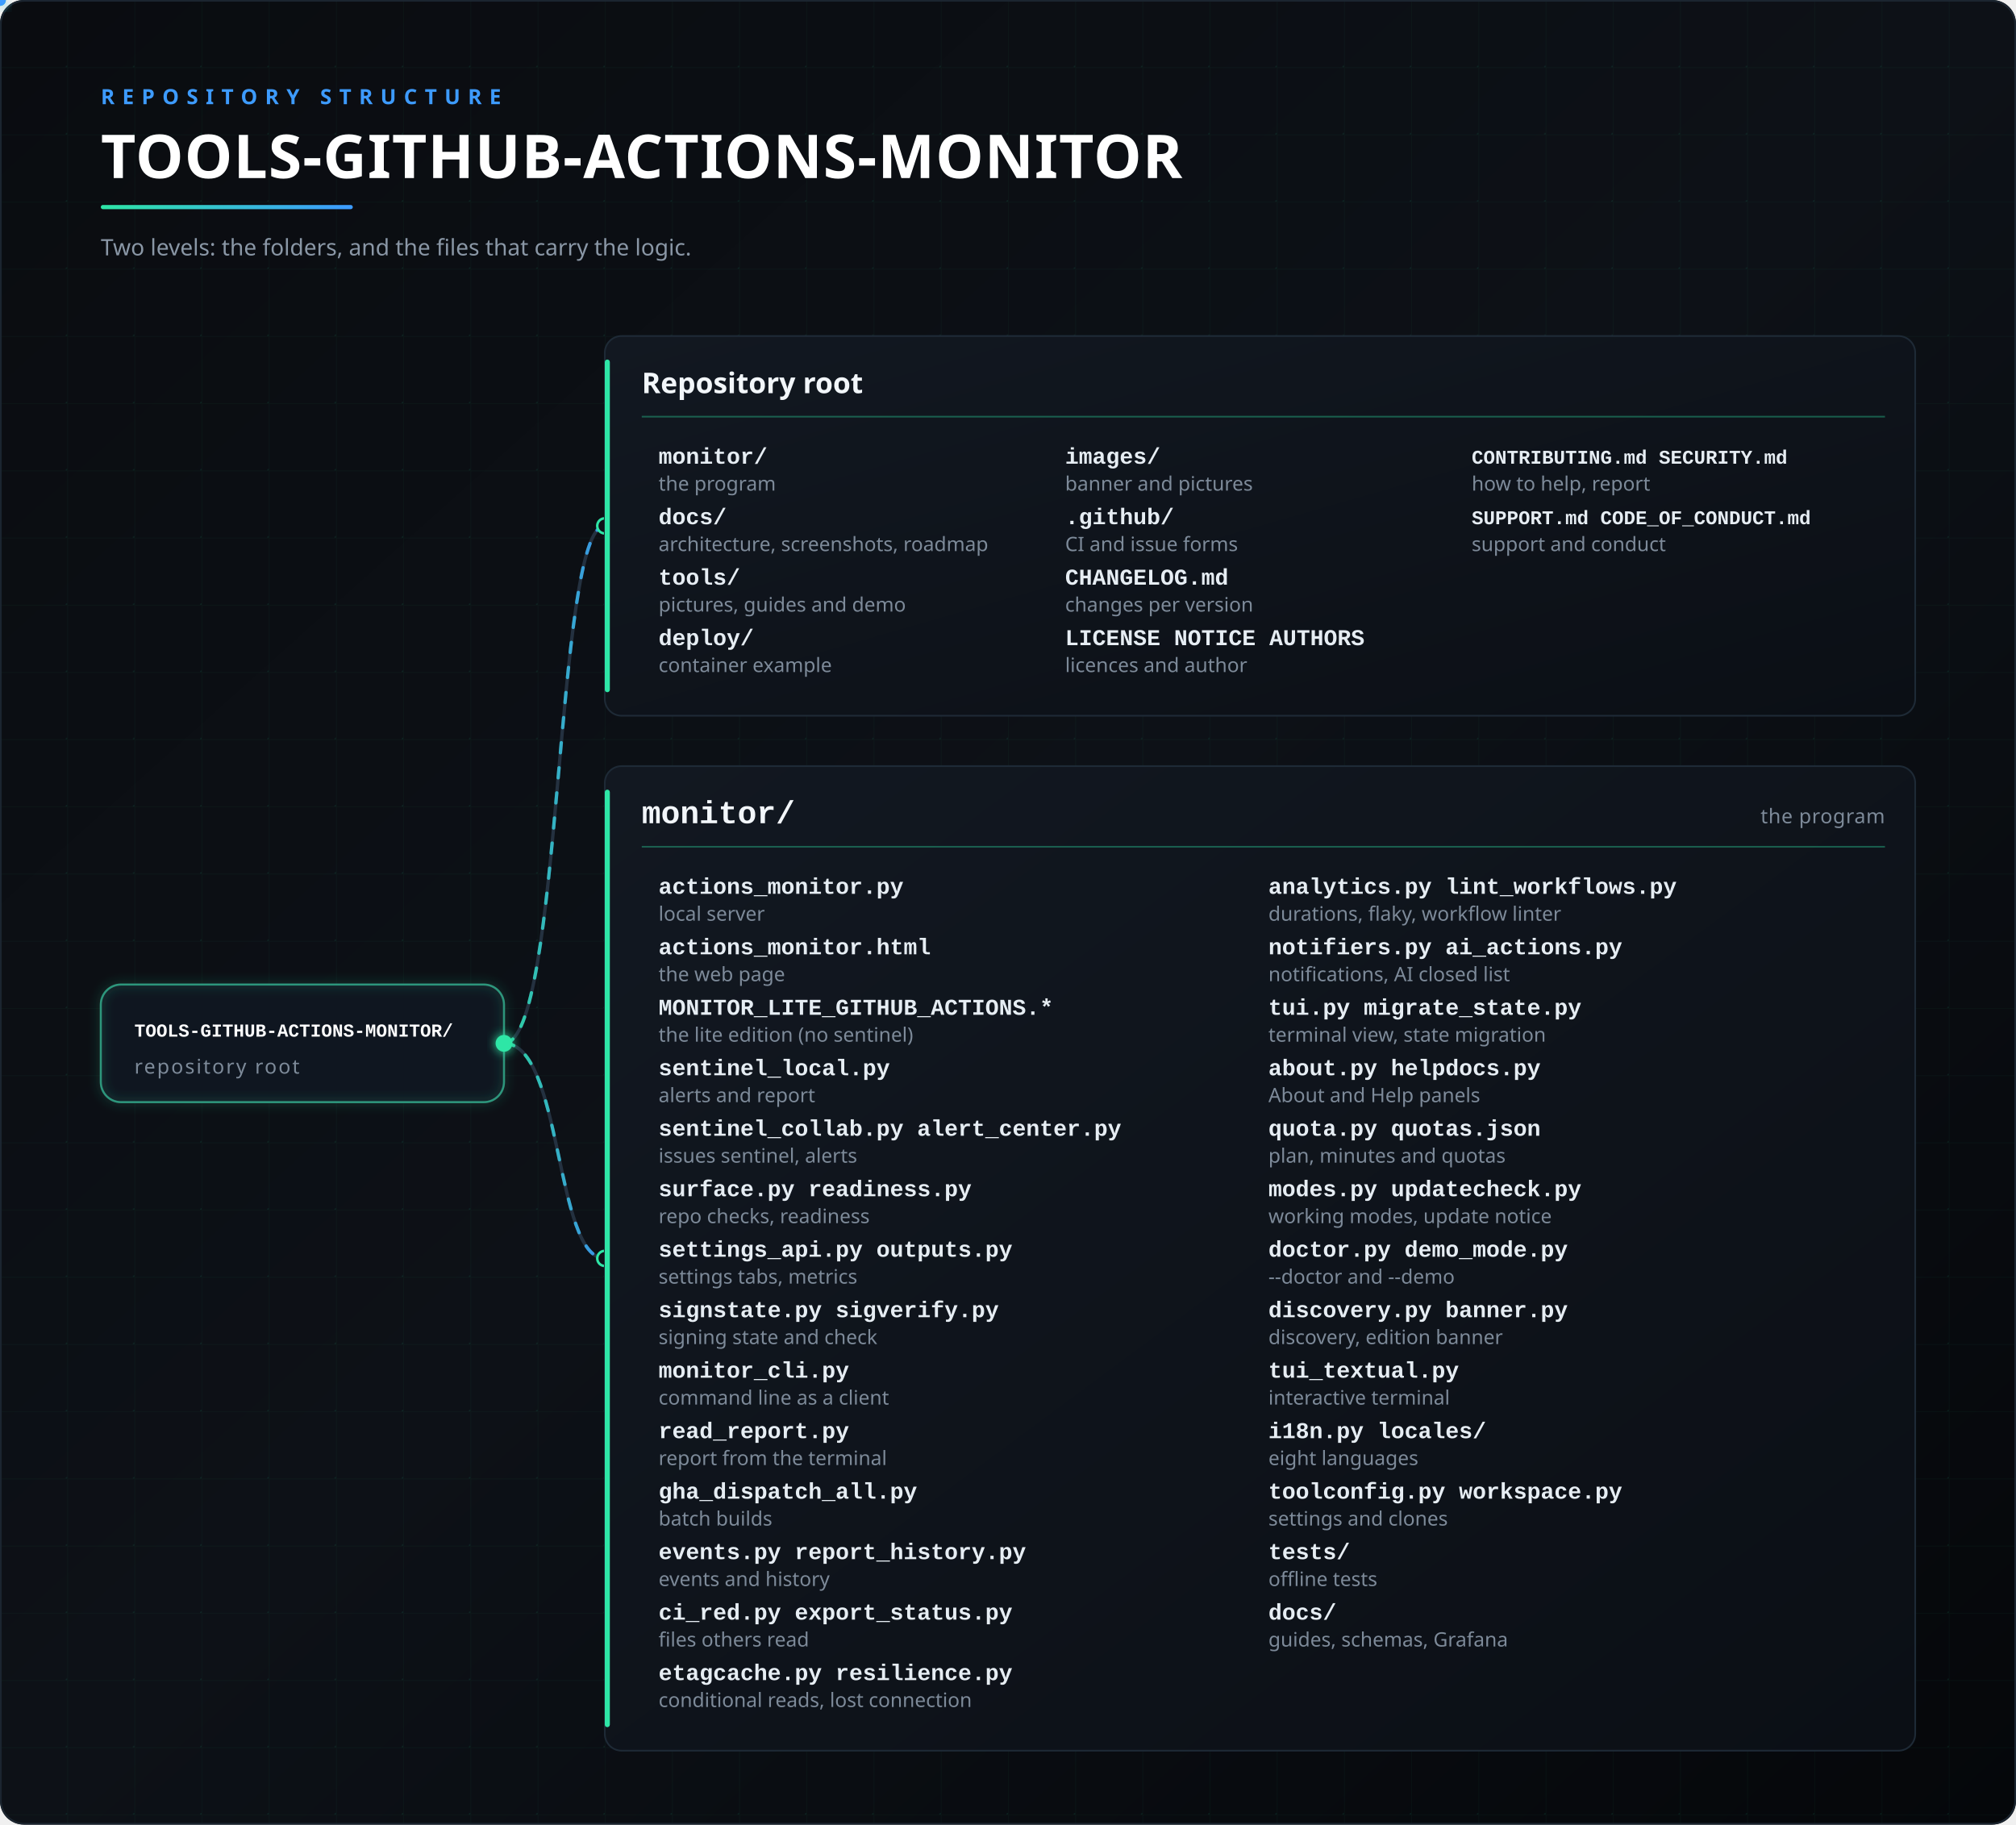
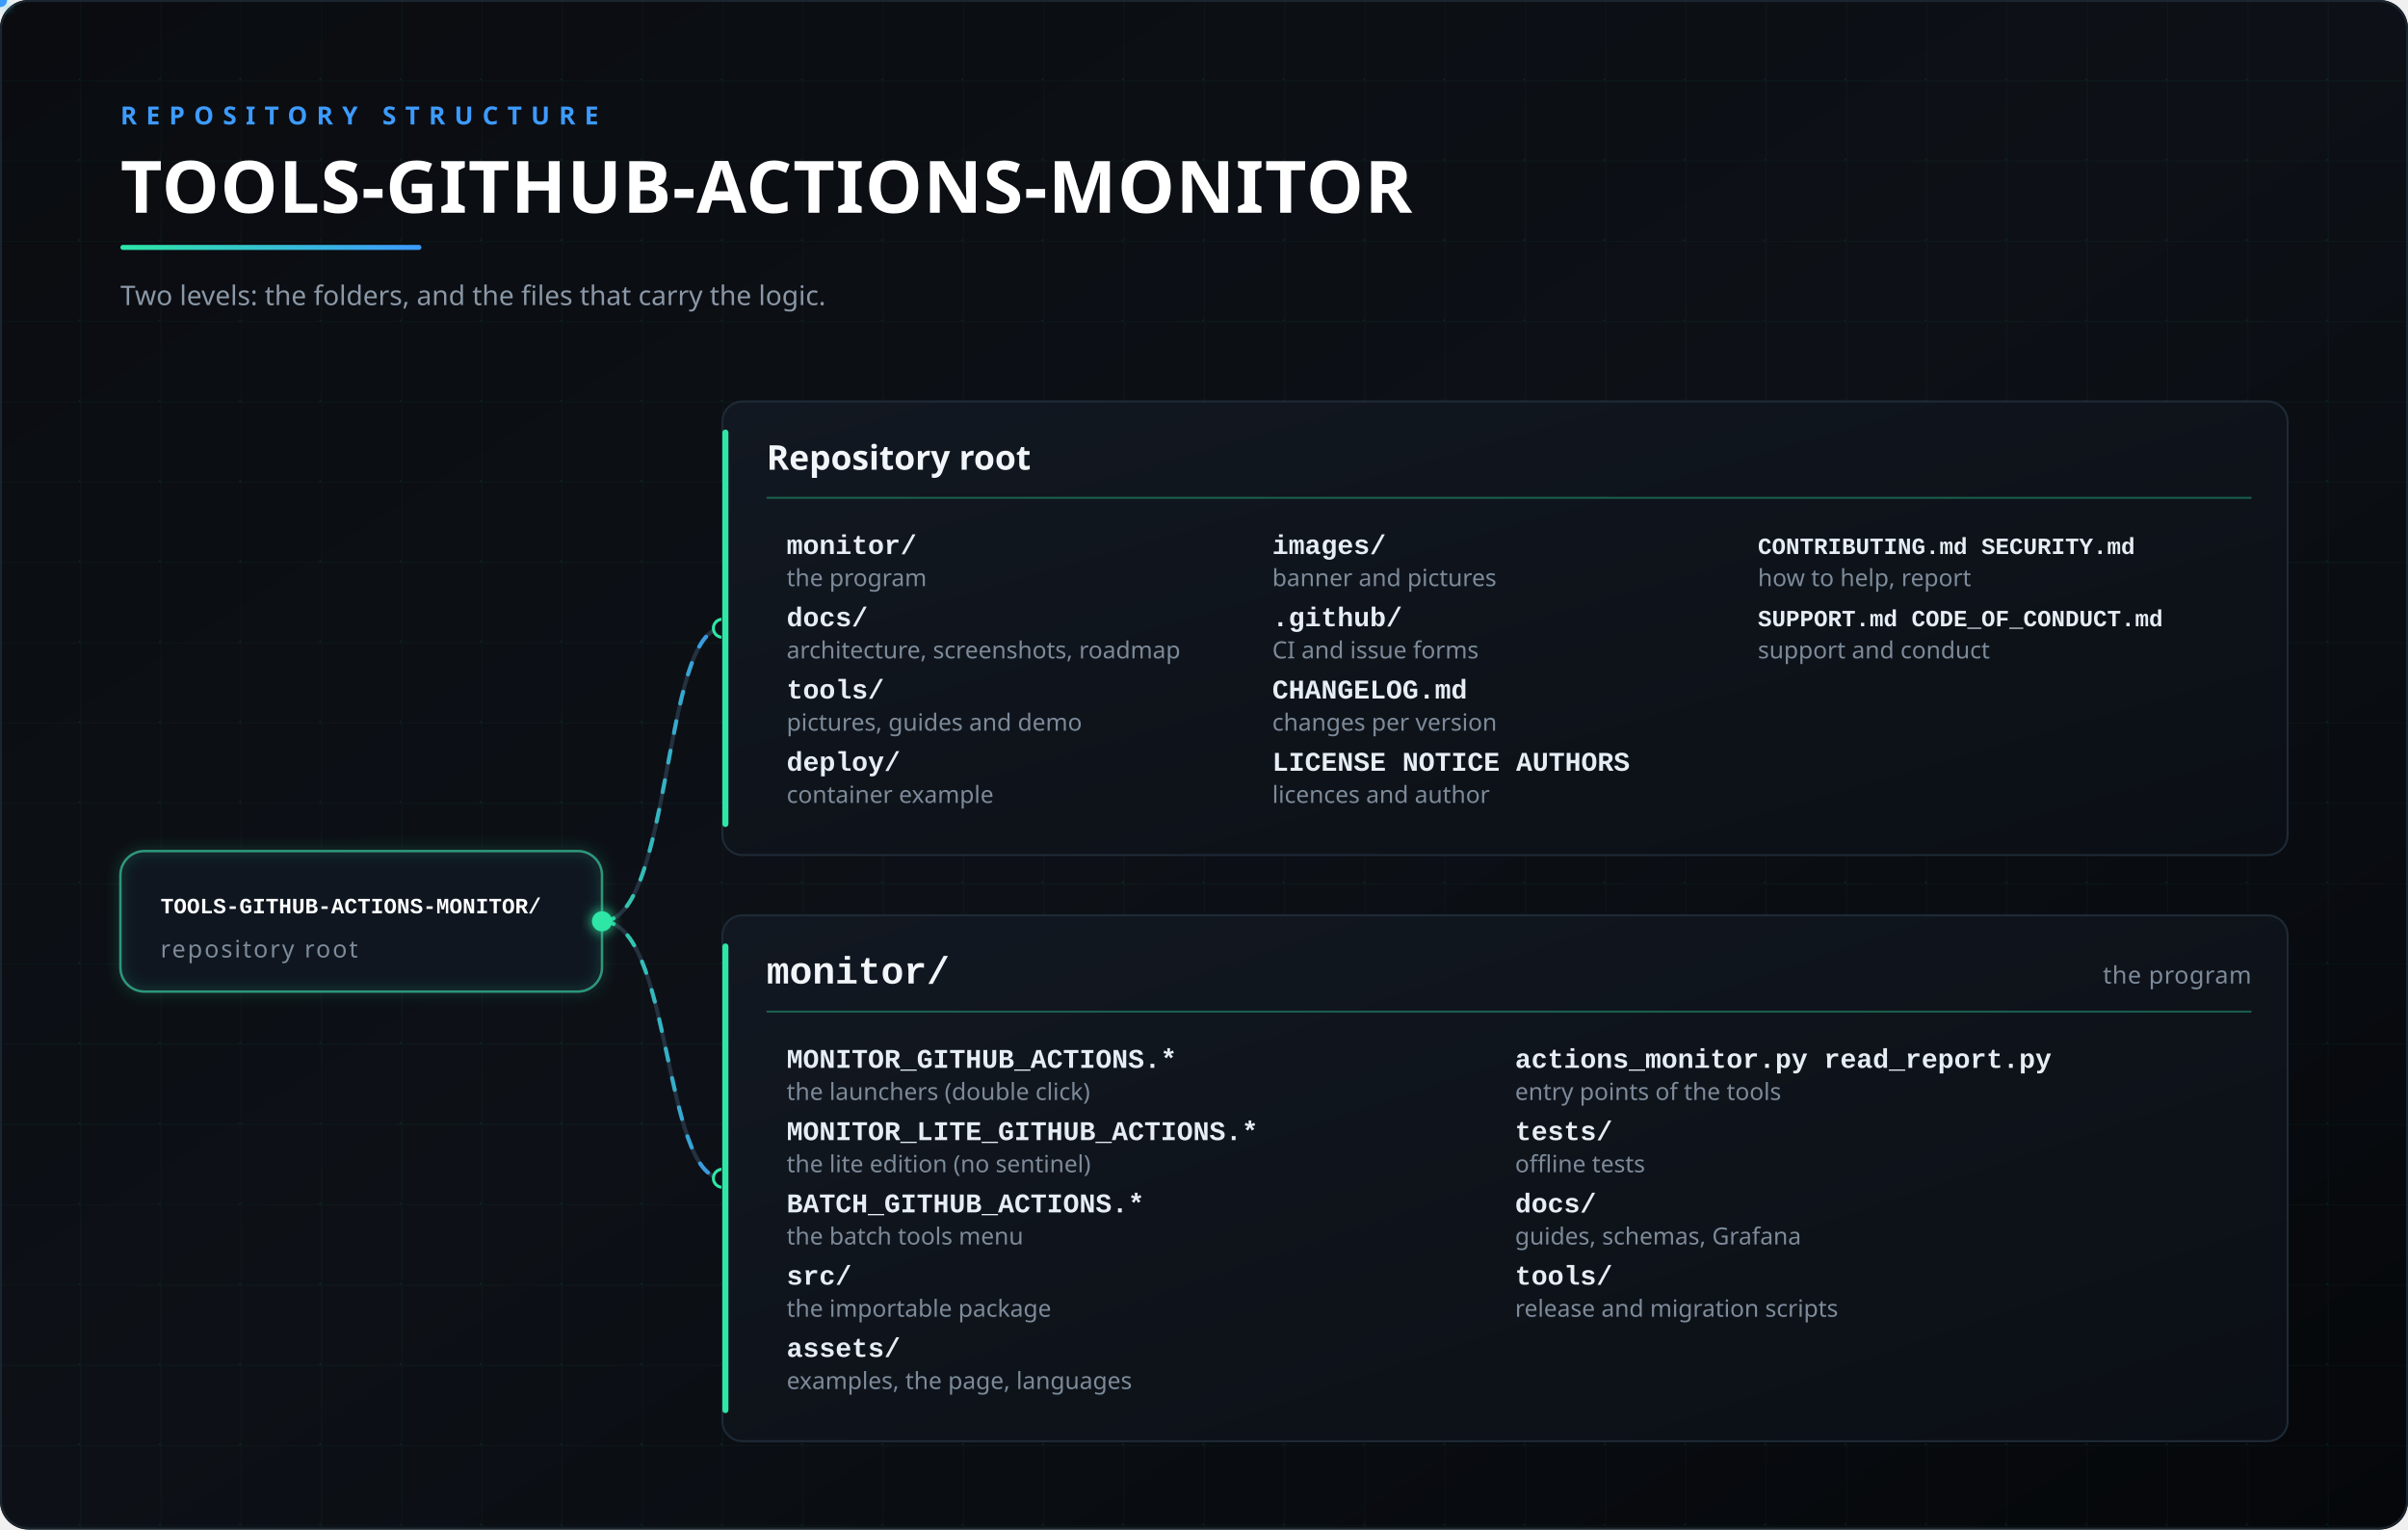
- <svg xmlns="http://www.w3.org/2000/svg" viewBox="0 0 1200 1086" width="100%" role="img" aria-labelledby="t d">
+ <svg xmlns="http://www.w3.org/2000/svg" viewBox="0 0 1200 762" width="100%" role="img" aria-labelledby="t d">
  <defs>
    <linearGradient id="bg" x1="0" y1="0" x2="1" y2="1">
      <stop offset="0" stop-color="#0A0C10" />
      <stop offset="0.5" stop-color="#0D1117" />
      <stop offset="1" stop-color="#05070A" />
    </linearGradient>
    <linearGradient id="card" x1="0" y1="0" x2="1" y2="1">
      <stop offset="0" stop-color="#121821" />
      <stop offset="1" stop-color="#0B0F15" />
    </linearGradient>
    <linearGradient id="line" x1="0" y1="0" x2="1" y2="0">
      <stop offset="0" stop-color="#2EE6A6" />
      <stop offset="1" stop-color="#3D9BFF" />
    </linearGradient>
    <filter id="glow" x="-50%" y="-50%" width="200%" height="200%">
      <feGaussianBlur stdDeviation="3" result="b" />
      <feMerge>
        <feMergeNode in="b" />
        <feMergeNode in="SourceGraphic" />
      </feMerge>
    </filter>
    <pattern id="grid" width="40" height="40" patternUnits="userSpaceOnUse">
      <path d="M40 0H0V40" fill="none" stroke="#2EE6A6" stroke-opacity="0.035" />
      <circle cx="40" cy="40" r="1" fill="#2EE6A6" fill-opacity="0.09" />
    </pattern>
  </defs>
-   <rect width="1200" height="1086" rx="14" fill="url(#bg)" />
-   <rect width="1200" height="1086" rx="14" fill="url(#grid)" />
-   <rect x="0.5" y="0.5" width="1199" height="1085" rx="14" fill="none" stroke="#1B2530" />
+   <rect width="1200" height="762" rx="14" fill="url(#bg)" />
+   <rect width="1200" height="762" rx="14" fill="url(#grid)" />
+   <rect x="0.5" y="0.5" width="1199" height="761" rx="14" fill="none" stroke="#1B2530" />
  <text x="60" y="62" font-family="'Segoe UI','Noto Sans','Noto Sans CJK SC','Microsoft YaHei','Yu Gothic','Helvetica Neue',Helvetica,Arial,sans-serif" font-size="12.5" font-weight="600" fill="#3D9BFF" text-anchor="start" letter-spacing="4.5">REPOSITORY STRUCTURE</text>
  <text x="60" y="106" font-family="'Segoe UI','Noto Sans','Noto Sans CJK SC','Microsoft YaHei','Yu Gothic','Helvetica Neue',Helvetica,Arial,sans-serif" font-size="36" font-weight="700" fill="#FFFFFF" text-anchor="start" letter-spacing="0.5">TOOLS-GITHUB-ACTIONS-MONITOR</text>
  <rect x="60" y="122" width="150" height="2.5" rx="1.25" fill="url(#line)">
    <animate attributeName="width" values="40;150;150" keyTimes="0;0.4;1" dur="3s" repeatCount="indefinite" />
  </rect>
  <text x="60" y="152" font-family="'Segoe UI','Noto Sans','Noto Sans CJK SC','Microsoft YaHei','Yu Gothic','Helvetica Neue',Helvetica,Arial,sans-serif" font-size="13.5" font-weight="400" fill="#8A97A6" text-anchor="start">Two levels: the folders, and the files that carry the logic.</text>
-   <path id="c0" d="M300,621 C335,621 330,313 360,313" fill="none" stroke="#243140" stroke-width="2" />
-   <path d="M300,621 C335,621 330,313 360,313" fill="none" stroke="url(#line)" stroke-width="2" stroke-linecap="round" stroke-dasharray="6 9" opacity="0.9">
+   <path id="c0" d="M300,459 C335,459 330,313 360,313" fill="none" stroke="#243140" stroke-width="2" />
+   <path d="M300,459 C335,459 330,313 360,313" fill="none" stroke="url(#line)" stroke-width="2" stroke-linecap="round" stroke-dasharray="6 9" opacity="0.9">
    <animate attributeName="stroke-dashoffset" from="0" to="-30" dur="1.6s" repeatCount="indefinite" />
  </path>
  <circle cx="360" cy="313" r="4.5" fill="#0D1117" stroke="#2EE6A6" stroke-width="1.5" />
-   <path id="c1" d="M300,621 C335,621 330,749 360,749" fill="none" stroke="#243140" stroke-width="2" />
-   <path d="M300,621 C335,621 330,749 360,749" fill="none" stroke="url(#line)" stroke-width="2" stroke-linecap="round" stroke-dasharray="6 9" opacity="0.9">
+   <path id="c1" d="M300,459 C335,459 330,587 360,587" fill="none" stroke="#243140" stroke-width="2" />
+   <path d="M300,459 C335,459 330,587 360,587" fill="none" stroke="url(#line)" stroke-width="2" stroke-linecap="round" stroke-dasharray="6 9" opacity="0.9">
    <animate attributeName="stroke-dashoffset" from="0" to="-30" dur="1.6s" repeatCount="indefinite" />
  </path>
-   <circle cx="360" cy="749" r="4.5" fill="#0D1117" stroke="#2EE6A6" stroke-width="1.5" />
+   <circle cx="360" cy="587" r="4.5" fill="#0D1117" stroke="#2EE6A6" stroke-width="1.5" />
  <circle r="3.5" fill="#2EE6A6" filter="url(#glow)">
    <animateMotion dur="3.4s" repeatCount="indefinite">
      <mpath href="#c0" />
    </animateMotion>
  </circle>
  <circle r="3.5" fill="#3D9BFF" filter="url(#glow)">
    <animateMotion dur="4.2s" repeatCount="indefinite">
      <mpath href="#c1" />
    </animateMotion>
  </circle>
-   <rect x="60" y="586" width="240" height="70" rx="12" fill="#0F1620" stroke="#2A3A4C" stroke-width="1.2" />
-   <rect x="60" y="586" width="240" height="70" rx="12" fill="none" stroke="#2EE6A6" stroke-opacity="0.5" stroke-width="1.2" filter="url(#glow)">
+   <rect x="60" y="424" width="240" height="70" rx="12" fill="#0F1620" stroke="#2A3A4C" stroke-width="1.2" />
+   <rect x="60" y="424" width="240" height="70" rx="12" fill="none" stroke="#2EE6A6" stroke-opacity="0.5" stroke-width="1.2" filter="url(#glow)">
    <animate attributeName="stroke-opacity" values="0.15;0.6;0.15" dur="3.6s" repeatCount="indefinite" />
  </rect>
-   <text x="80" y="617" font-family="'JetBrains Mono','Cascadia Code','SFMono-Regular',Consolas,'Liberation Mono',monospace" font-size="10.9" font-weight="700" fill="#FFFFFF" text-anchor="start">TOOLS-GITHUB-ACTIONS-MONITOR/</text>
-   <text x="80" y="639" font-family="'Segoe UI','Noto Sans','Noto Sans CJK SC','Microsoft YaHei','Yu Gothic','Helvetica Neue',Helvetica,Arial,sans-serif" font-size="12" font-weight="400" fill="#7D8A99" text-anchor="start" letter-spacing="1">repository root</text>
-   <circle cx="300" cy="621" r="5" fill="#2EE6A6" filter="url(#glow)" />
+   <text x="80" y="455" font-family="'JetBrains Mono','Cascadia Code','SFMono-Regular',Consolas,'Liberation Mono',monospace" font-size="10.9" font-weight="700" fill="#FFFFFF" text-anchor="start">TOOLS-GITHUB-ACTIONS-MONITOR/</text>
+   <text x="80" y="477" font-family="'Segoe UI','Noto Sans','Noto Sans CJK SC','Microsoft YaHei','Yu Gothic','Helvetica Neue',Helvetica,Arial,sans-serif" font-size="12" font-weight="400" fill="#7D8A99" text-anchor="start" letter-spacing="1">repository root</text>
+   <circle cx="300" cy="459" r="5" fill="#2EE6A6" filter="url(#glow)" />
  <rect x="360" y="200" width="780" height="226" rx="10" fill="url(#card)" stroke="#1E2A36" stroke-width="1" />
  <rect x="360" y="214" width="3" height="198" rx="1.5" fill="#2EE6A6">
    <animate attributeName="opacity" values="0.55;1;0.55" dur="4s" begin="0s" repeatCount="indefinite" />
  </rect>
  <text x="382" y="234" font-family="'Segoe UI','Noto Sans','Noto Sans CJK SC','Microsoft YaHei','Yu Gothic','Helvetica Neue',Helvetica,Arial,sans-serif" font-size="17" font-weight="700" fill="#F2F6FA" text-anchor="start">Repository root</text>
  <line x1="382" y1="248" x2="1122" y2="248" stroke="#2EE6A6" stroke-opacity="0.35" stroke-width="1" />
  <text x="392" y="276" font-family="'JetBrains Mono','Cascadia Code','SFMono-Regular',Consolas,'Liberation Mono',monospace" font-size="13.5" font-weight="600" fill="#E6EDF3" text-anchor="start">monitor/</text>
  <text x="392" y="292" font-family="'Segoe UI','Noto Sans','Noto Sans CJK SC','Microsoft YaHei','Yu Gothic','Helvetica Neue',Helvetica,Arial,sans-serif" font-size="11.8" font-weight="400" fill="#7D8A99" text-anchor="start">the program</text>
  <text x="392" y="312" font-family="'JetBrains Mono','Cascadia Code','SFMono-Regular',Consolas,'Liberation Mono',monospace" font-size="13.5" font-weight="600" fill="#E6EDF3" text-anchor="start">docs/</text>
  <text x="392" y="328" font-family="'Segoe UI','Noto Sans','Noto Sans CJK SC','Microsoft YaHei','Yu Gothic','Helvetica Neue',Helvetica,Arial,sans-serif" font-size="11.8" font-weight="400" fill="#7D8A99" text-anchor="start">architecture, screenshots, roadmap</text>
  <text x="392" y="348" font-family="'JetBrains Mono','Cascadia Code','SFMono-Regular',Consolas,'Liberation Mono',monospace" font-size="13.5" font-weight="600" fill="#E6EDF3" text-anchor="start">tools/</text>
  <text x="392" y="364" font-family="'Segoe UI','Noto Sans','Noto Sans CJK SC','Microsoft YaHei','Yu Gothic','Helvetica Neue',Helvetica,Arial,sans-serif" font-size="11.8" font-weight="400" fill="#7D8A99" text-anchor="start">pictures, guides and demo</text>
  <text x="392" y="384" font-family="'JetBrains Mono','Cascadia Code','SFMono-Regular',Consolas,'Liberation Mono',monospace" font-size="13.5" font-weight="600" fill="#E6EDF3" text-anchor="start">deploy/</text>
  <text x="392" y="400" font-family="'Segoe UI','Noto Sans','Noto Sans CJK SC','Microsoft YaHei','Yu Gothic','Helvetica Neue',Helvetica,Arial,sans-serif" font-size="11.8" font-weight="400" fill="#7D8A99" text-anchor="start">container example</text>
  <text x="634" y="276" font-family="'JetBrains Mono','Cascadia Code','SFMono-Regular',Consolas,'Liberation Mono',monospace" font-size="13.5" font-weight="600" fill="#E6EDF3" text-anchor="start">images/</text>
  <text x="634" y="292" font-family="'Segoe UI','Noto Sans','Noto Sans CJK SC','Microsoft YaHei','Yu Gothic','Helvetica Neue',Helvetica,Arial,sans-serif" font-size="11.8" font-weight="400" fill="#7D8A99" text-anchor="start">banner and pictures</text>
  <text x="634" y="312" font-family="'JetBrains Mono','Cascadia Code','SFMono-Regular',Consolas,'Liberation Mono',monospace" font-size="13.5" font-weight="600" fill="#E6EDF3" text-anchor="start">.github/</text>
  <text x="634" y="328" font-family="'Segoe UI','Noto Sans','Noto Sans CJK SC','Microsoft YaHei','Yu Gothic','Helvetica Neue',Helvetica,Arial,sans-serif" font-size="11.8" font-weight="400" fill="#7D8A99" text-anchor="start">CI and issue forms</text>
  <text x="634" y="348" font-family="'JetBrains Mono','Cascadia Code','SFMono-Regular',Consolas,'Liberation Mono',monospace" font-size="13.5" font-weight="600" fill="#E6EDF3" text-anchor="start">CHANGELOG.md</text>
  <text x="634" y="364" font-family="'Segoe UI','Noto Sans','Noto Sans CJK SC','Microsoft YaHei','Yu Gothic','Helvetica Neue',Helvetica,Arial,sans-serif" font-size="11.8" font-weight="400" fill="#7D8A99" text-anchor="start">changes per version</text>
  <text x="634" y="384" font-family="'JetBrains Mono','Cascadia Code','SFMono-Regular',Consolas,'Liberation Mono',monospace" font-size="13.5" font-weight="600" fill="#E6EDF3" text-anchor="start">LICENSE  NOTICE  AUTHORS</text>
  <text x="634" y="400" font-family="'Segoe UI','Noto Sans','Noto Sans CJK SC','Microsoft YaHei','Yu Gothic','Helvetica Neue',Helvetica,Arial,sans-serif" font-size="11.8" font-weight="400" fill="#7D8A99" text-anchor="start">licences and author</text>
  <text x="876" y="276" font-family="'JetBrains Mono','Cascadia Code','SFMono-Regular',Consolas,'Liberation Mono',monospace" font-size="11.6" font-weight="600" fill="#E6EDF3" text-anchor="start">CONTRIBUTING.md  SECURITY.md</text>
  <text x="876" y="292" font-family="'Segoe UI','Noto Sans','Noto Sans CJK SC','Microsoft YaHei','Yu Gothic','Helvetica Neue',Helvetica,Arial,sans-serif" font-size="11.8" font-weight="400" fill="#7D8A99" text-anchor="start">how to help, report</text>
  <text x="876" y="312" font-family="'JetBrains Mono','Cascadia Code','SFMono-Regular',Consolas,'Liberation Mono',monospace" font-size="11.6" font-weight="600" fill="#E6EDF3" text-anchor="start">SUPPORT.md  CODE_OF_CONDUCT.md</text>
  <text x="876" y="328" font-family="'Segoe UI','Noto Sans','Noto Sans CJK SC','Microsoft YaHei','Yu Gothic','Helvetica Neue',Helvetica,Arial,sans-serif" font-size="11.8" font-weight="400" fill="#7D8A99" text-anchor="start">support and conduct</text>
-   <rect x="360" y="456" width="780" height="586" rx="10" fill="url(#card)" stroke="#1E2A36" stroke-width="1" />
-   <rect x="360" y="470" width="3" height="558" rx="1.5" fill="#2EE6A6">
+   <rect x="360" y="456" width="780" height="262" rx="10" fill="url(#card)" stroke="#1E2A36" stroke-width="1" />
+   <rect x="360" y="470" width="3" height="234" rx="1.5" fill="#2EE6A6">
    <animate attributeName="opacity" values="0.55;1;0.55" dur="4s" begin="0.6s" repeatCount="indefinite" />
  </rect>
  <text x="382" y="490" font-family="'JetBrains Mono','Cascadia Code','SFMono-Regular',Consolas,'Liberation Mono',monospace" font-size="19" font-weight="700" fill="#F2F6FA" text-anchor="start">monitor/</text>
  <text x="1122" y="490" font-family="'Segoe UI','Noto Sans','Noto Sans CJK SC','Microsoft YaHei','Yu Gothic','Helvetica Neue',Helvetica,Arial,sans-serif" font-size="12" font-weight="400" fill="#7D8A99" text-anchor="end" letter-spacing="0.3">the program</text>
  <line x1="382" y1="504" x2="1122" y2="504" stroke="#2EE6A6" stroke-opacity="0.35" stroke-width="1" />
-   <text x="392" y="532" font-family="'JetBrains Mono','Cascadia Code','SFMono-Regular',Consolas,'Liberation Mono',monospace" font-size="13.5" font-weight="600" fill="#E6EDF3" text-anchor="start">actions_monitor.py</text>
-   <text x="392" y="548" font-family="'Segoe UI','Noto Sans','Noto Sans CJK SC','Microsoft YaHei','Yu Gothic','Helvetica Neue',Helvetica,Arial,sans-serif" font-size="11.8" font-weight="400" fill="#7D8A99" text-anchor="start">local server</text>
-   <text x="392" y="568" font-family="'JetBrains Mono','Cascadia Code','SFMono-Regular',Consolas,'Liberation Mono',monospace" font-size="13.5" font-weight="600" fill="#E6EDF3" text-anchor="start">actions_monitor.html</text>
-   <text x="392" y="584" font-family="'Segoe UI','Noto Sans','Noto Sans CJK SC','Microsoft YaHei','Yu Gothic','Helvetica Neue',Helvetica,Arial,sans-serif" font-size="11.8" font-weight="400" fill="#7D8A99" text-anchor="start">the web page</text>
-   <text x="392" y="604" font-family="'JetBrains Mono','Cascadia Code','SFMono-Regular',Consolas,'Liberation Mono',monospace" font-size="13.5" font-weight="600" fill="#E6EDF3" text-anchor="start">MONITOR_LITE_GITHUB_ACTIONS.*</text>
-   <text x="392" y="620" font-family="'Segoe UI','Noto Sans','Noto Sans CJK SC','Microsoft YaHei','Yu Gothic','Helvetica Neue',Helvetica,Arial,sans-serif" font-size="11.8" font-weight="400" fill="#7D8A99" text-anchor="start">the lite edition (no sentinel)</text>
-   <text x="392" y="640" font-family="'JetBrains Mono','Cascadia Code','SFMono-Regular',Consolas,'Liberation Mono',monospace" font-size="13.5" font-weight="600" fill="#E6EDF3" text-anchor="start">sentinel_local.py</text>
-   <text x="392" y="656" font-family="'Segoe UI','Noto Sans','Noto Sans CJK SC','Microsoft YaHei','Yu Gothic','Helvetica Neue',Helvetica,Arial,sans-serif" font-size="11.8" font-weight="400" fill="#7D8A99" text-anchor="start">alerts and report</text>
-   <text x="392" y="676" font-family="'JetBrains Mono','Cascadia Code','SFMono-Regular',Consolas,'Liberation Mono',monospace" font-size="13.5" font-weight="600" fill="#E6EDF3" text-anchor="start">sentinel_collab.py  alert_center.py</text>
-   <text x="392" y="692" font-family="'Segoe UI','Noto Sans','Noto Sans CJK SC','Microsoft YaHei','Yu Gothic','Helvetica Neue',Helvetica,Arial,sans-serif" font-size="11.8" font-weight="400" fill="#7D8A99" text-anchor="start">issues sentinel, alerts</text>
-   <text x="392" y="712" font-family="'JetBrains Mono','Cascadia Code','SFMono-Regular',Consolas,'Liberation Mono',monospace" font-size="13.5" font-weight="600" fill="#E6EDF3" text-anchor="start">surface.py  readiness.py</text>
-   <text x="392" y="728" font-family="'Segoe UI','Noto Sans','Noto Sans CJK SC','Microsoft YaHei','Yu Gothic','Helvetica Neue',Helvetica,Arial,sans-serif" font-size="11.8" font-weight="400" fill="#7D8A99" text-anchor="start">repo checks, readiness</text>
-   <text x="392" y="748" font-family="'JetBrains Mono','Cascadia Code','SFMono-Regular',Consolas,'Liberation Mono',monospace" font-size="13.5" font-weight="600" fill="#E6EDF3" text-anchor="start">settings_api.py  outputs.py</text>
-   <text x="392" y="764" font-family="'Segoe UI','Noto Sans','Noto Sans CJK SC','Microsoft YaHei','Yu Gothic','Helvetica Neue',Helvetica,Arial,sans-serif" font-size="11.8" font-weight="400" fill="#7D8A99" text-anchor="start">settings tabs, metrics</text>
-   <text x="392" y="784" font-family="'JetBrains Mono','Cascadia Code','SFMono-Regular',Consolas,'Liberation Mono',monospace" font-size="13.5" font-weight="600" fill="#E6EDF3" text-anchor="start">signstate.py  sigverify.py</text>
-   <text x="392" y="800" font-family="'Segoe UI','Noto Sans','Noto Sans CJK SC','Microsoft YaHei','Yu Gothic','Helvetica Neue',Helvetica,Arial,sans-serif" font-size="11.8" font-weight="400" fill="#7D8A99" text-anchor="start">signing state and check</text>
-   <text x="392" y="820" font-family="'JetBrains Mono','Cascadia Code','SFMono-Regular',Consolas,'Liberation Mono',monospace" font-size="13.5" font-weight="600" fill="#E6EDF3" text-anchor="start">monitor_cli.py</text>
-   <text x="392" y="836" font-family="'Segoe UI','Noto Sans','Noto Sans CJK SC','Microsoft YaHei','Yu Gothic','Helvetica Neue',Helvetica,Arial,sans-serif" font-size="11.8" font-weight="400" fill="#7D8A99" text-anchor="start">command line as a client</text>
-   <text x="392" y="856" font-family="'JetBrains Mono','Cascadia Code','SFMono-Regular',Consolas,'Liberation Mono',monospace" font-size="13.5" font-weight="600" fill="#E6EDF3" text-anchor="start">read_report.py</text>
-   <text x="392" y="872" font-family="'Segoe UI','Noto Sans','Noto Sans CJK SC','Microsoft YaHei','Yu Gothic','Helvetica Neue',Helvetica,Arial,sans-serif" font-size="11.8" font-weight="400" fill="#7D8A99" text-anchor="start">report from the terminal</text>
-   <text x="392" y="892" font-family="'JetBrains Mono','Cascadia Code','SFMono-Regular',Consolas,'Liberation Mono',monospace" font-size="13.5" font-weight="600" fill="#E6EDF3" text-anchor="start">gha_dispatch_all.py</text>
-   <text x="392" y="908" font-family="'Segoe UI','Noto Sans','Noto Sans CJK SC','Microsoft YaHei','Yu Gothic','Helvetica Neue',Helvetica,Arial,sans-serif" font-size="11.8" font-weight="400" fill="#7D8A99" text-anchor="start">batch builds</text>
-   <text x="392" y="928" font-family="'JetBrains Mono','Cascadia Code','SFMono-Regular',Consolas,'Liberation Mono',monospace" font-size="13.5" font-weight="600" fill="#E6EDF3" text-anchor="start">events.py  report_history.py</text>
-   <text x="392" y="944" font-family="'Segoe UI','Noto Sans','Noto Sans CJK SC','Microsoft YaHei','Yu Gothic','Helvetica Neue',Helvetica,Arial,sans-serif" font-size="11.8" font-weight="400" fill="#7D8A99" text-anchor="start">events and history</text>
-   <text x="392" y="964" font-family="'JetBrains Mono','Cascadia Code','SFMono-Regular',Consolas,'Liberation Mono',monospace" font-size="13.5" font-weight="600" fill="#E6EDF3" text-anchor="start">ci_red.py  export_status.py</text>
-   <text x="392" y="980" font-family="'Segoe UI','Noto Sans','Noto Sans CJK SC','Microsoft YaHei','Yu Gothic','Helvetica Neue',Helvetica,Arial,sans-serif" font-size="11.8" font-weight="400" fill="#7D8A99" text-anchor="start">files others read</text>
-   <text x="392" y="1000" font-family="'JetBrains Mono','Cascadia Code','SFMono-Regular',Consolas,'Liberation Mono',monospace" font-size="13.5" font-weight="600" fill="#E6EDF3" text-anchor="start">etagcache.py  resilience.py</text>
-   <text x="392" y="1016" font-family="'Segoe UI','Noto Sans','Noto Sans CJK SC','Microsoft YaHei','Yu Gothic','Helvetica Neue',Helvetica,Arial,sans-serif" font-size="11.8" font-weight="400" fill="#7D8A99" text-anchor="start">conditional reads, lost connection</text>
-   <text x="755" y="532" font-family="'JetBrains Mono','Cascadia Code','SFMono-Regular',Consolas,'Liberation Mono',monospace" font-size="13.5" font-weight="600" fill="#E6EDF3" text-anchor="start">analytics.py  lint_workflows.py</text>
-   <text x="755" y="548" font-family="'Segoe UI','Noto Sans','Noto Sans CJK SC','Microsoft YaHei','Yu Gothic','Helvetica Neue',Helvetica,Arial,sans-serif" font-size="11.8" font-weight="400" fill="#7D8A99" text-anchor="start">durations, flaky, workflow linter</text>
-   <text x="755" y="568" font-family="'JetBrains Mono','Cascadia Code','SFMono-Regular',Consolas,'Liberation Mono',monospace" font-size="13.5" font-weight="600" fill="#E6EDF3" text-anchor="start">notifiers.py  ai_actions.py</text>
-   <text x="755" y="584" font-family="'Segoe UI','Noto Sans','Noto Sans CJK SC','Microsoft YaHei','Yu Gothic','Helvetica Neue',Helvetica,Arial,sans-serif" font-size="11.8" font-weight="400" fill="#7D8A99" text-anchor="start">notifications, AI closed list</text>
-   <text x="755" y="604" font-family="'JetBrains Mono','Cascadia Code','SFMono-Regular',Consolas,'Liberation Mono',monospace" font-size="13.5" font-weight="600" fill="#E6EDF3" text-anchor="start">tui.py  migrate_state.py</text>
-   <text x="755" y="620" font-family="'Segoe UI','Noto Sans','Noto Sans CJK SC','Microsoft YaHei','Yu Gothic','Helvetica Neue',Helvetica,Arial,sans-serif" font-size="11.8" font-weight="400" fill="#7D8A99" text-anchor="start">terminal view, state migration</text>
-   <text x="755" y="640" font-family="'JetBrains Mono','Cascadia Code','SFMono-Regular',Consolas,'Liberation Mono',monospace" font-size="13.5" font-weight="600" fill="#E6EDF3" text-anchor="start">about.py  helpdocs.py</text>
-   <text x="755" y="656" font-family="'Segoe UI','Noto Sans','Noto Sans CJK SC','Microsoft YaHei','Yu Gothic','Helvetica Neue',Helvetica,Arial,sans-serif" font-size="11.8" font-weight="400" fill="#7D8A99" text-anchor="start">About and Help panels</text>
-   <text x="755" y="676" font-family="'JetBrains Mono','Cascadia Code','SFMono-Regular',Consolas,'Liberation Mono',monospace" font-size="13.5" font-weight="600" fill="#E6EDF3" text-anchor="start">quota.py  quotas.json</text>
-   <text x="755" y="692" font-family="'Segoe UI','Noto Sans','Noto Sans CJK SC','Microsoft YaHei','Yu Gothic','Helvetica Neue',Helvetica,Arial,sans-serif" font-size="11.8" font-weight="400" fill="#7D8A99" text-anchor="start">plan, minutes and quotas</text>
-   <text x="755" y="712" font-family="'JetBrains Mono','Cascadia Code','SFMono-Regular',Consolas,'Liberation Mono',monospace" font-size="13.5" font-weight="600" fill="#E6EDF3" text-anchor="start">modes.py  updatecheck.py</text>
-   <text x="755" y="728" font-family="'Segoe UI','Noto Sans','Noto Sans CJK SC','Microsoft YaHei','Yu Gothic','Helvetica Neue',Helvetica,Arial,sans-serif" font-size="11.8" font-weight="400" fill="#7D8A99" text-anchor="start">working modes, update notice</text>
-   <text x="755" y="748" font-family="'JetBrains Mono','Cascadia Code','SFMono-Regular',Consolas,'Liberation Mono',monospace" font-size="13.5" font-weight="600" fill="#E6EDF3" text-anchor="start">doctor.py  demo_mode.py</text>
-   <text x="755" y="764" font-family="'Segoe UI','Noto Sans','Noto Sans CJK SC','Microsoft YaHei','Yu Gothic','Helvetica Neue',Helvetica,Arial,sans-serif" font-size="11.8" font-weight="400" fill="#7D8A99" text-anchor="start">--doctor and --demo</text>
-   <text x="755" y="784" font-family="'JetBrains Mono','Cascadia Code','SFMono-Regular',Consolas,'Liberation Mono',monospace" font-size="13.5" font-weight="600" fill="#E6EDF3" text-anchor="start">discovery.py  banner.py</text>
-   <text x="755" y="800" font-family="'Segoe UI','Noto Sans','Noto Sans CJK SC','Microsoft YaHei','Yu Gothic','Helvetica Neue',Helvetica,Arial,sans-serif" font-size="11.8" font-weight="400" fill="#7D8A99" text-anchor="start">discovery, edition banner</text>
-   <text x="755" y="820" font-family="'JetBrains Mono','Cascadia Code','SFMono-Regular',Consolas,'Liberation Mono',monospace" font-size="13.5" font-weight="600" fill="#E6EDF3" text-anchor="start">tui_textual.py</text>
-   <text x="755" y="836" font-family="'Segoe UI','Noto Sans','Noto Sans CJK SC','Microsoft YaHei','Yu Gothic','Helvetica Neue',Helvetica,Arial,sans-serif" font-size="11.8" font-weight="400" fill="#7D8A99" text-anchor="start">interactive terminal</text>
-   <text x="755" y="856" font-family="'JetBrains Mono','Cascadia Code','SFMono-Regular',Consolas,'Liberation Mono',monospace" font-size="13.5" font-weight="600" fill="#E6EDF3" text-anchor="start">i18n.py  locales/</text>
-   <text x="755" y="872" font-family="'Segoe UI','Noto Sans','Noto Sans CJK SC','Microsoft YaHei','Yu Gothic','Helvetica Neue',Helvetica,Arial,sans-serif" font-size="11.8" font-weight="400" fill="#7D8A99" text-anchor="start">eight languages</text>
-   <text x="755" y="892" font-family="'JetBrains Mono','Cascadia Code','SFMono-Regular',Consolas,'Liberation Mono',monospace" font-size="13.5" font-weight="600" fill="#E6EDF3" text-anchor="start">toolconfig.py  workspace.py</text>
-   <text x="755" y="908" font-family="'Segoe UI','Noto Sans','Noto Sans CJK SC','Microsoft YaHei','Yu Gothic','Helvetica Neue',Helvetica,Arial,sans-serif" font-size="11.8" font-weight="400" fill="#7D8A99" text-anchor="start">settings and clones</text>
-   <text x="755" y="928" font-family="'JetBrains Mono','Cascadia Code','SFMono-Regular',Consolas,'Liberation Mono',monospace" font-size="13.5" font-weight="600" fill="#E6EDF3" text-anchor="start">tests/</text>
-   <text x="755" y="944" font-family="'Segoe UI','Noto Sans','Noto Sans CJK SC','Microsoft YaHei','Yu Gothic','Helvetica Neue',Helvetica,Arial,sans-serif" font-size="11.8" font-weight="400" fill="#7D8A99" text-anchor="start">offline tests</text>
-   <text x="755" y="964" font-family="'JetBrains Mono','Cascadia Code','SFMono-Regular',Consolas,'Liberation Mono',monospace" font-size="13.5" font-weight="600" fill="#E6EDF3" text-anchor="start">docs/</text>
-   <text x="755" y="980" font-family="'Segoe UI','Noto Sans','Noto Sans CJK SC','Microsoft YaHei','Yu Gothic','Helvetica Neue',Helvetica,Arial,sans-serif" font-size="11.8" font-weight="400" fill="#7D8A99" text-anchor="start">guides, schemas, Grafana</text>
+   <text x="392" y="532" font-family="'JetBrains Mono','Cascadia Code','SFMono-Regular',Consolas,'Liberation Mono',monospace" font-size="13.5" font-weight="600" fill="#E6EDF3" text-anchor="start">MONITOR_GITHUB_ACTIONS.*</text>
+   <text x="392" y="548" font-family="'Segoe UI','Noto Sans','Noto Sans CJK SC','Microsoft YaHei','Yu Gothic','Helvetica Neue',Helvetica,Arial,sans-serif" font-size="11.8" font-weight="400" fill="#7D8A99" text-anchor="start">the launchers (double click)</text>
+   <text x="392" y="568" font-family="'JetBrains Mono','Cascadia Code','SFMono-Regular',Consolas,'Liberation Mono',monospace" font-size="13.5" font-weight="600" fill="#E6EDF3" text-anchor="start">MONITOR_LITE_GITHUB_ACTIONS.*</text>
+   <text x="392" y="584" font-family="'Segoe UI','Noto Sans','Noto Sans CJK SC','Microsoft YaHei','Yu Gothic','Helvetica Neue',Helvetica,Arial,sans-serif" font-size="11.8" font-weight="400" fill="#7D8A99" text-anchor="start">the lite edition (no sentinel)</text>
+   <text x="392" y="604" font-family="'JetBrains Mono','Cascadia Code','SFMono-Regular',Consolas,'Liberation Mono',monospace" font-size="13.5" font-weight="600" fill="#E6EDF3" text-anchor="start">BATCH_GITHUB_ACTIONS.*</text>
+   <text x="392" y="620" font-family="'Segoe UI','Noto Sans','Noto Sans CJK SC','Microsoft YaHei','Yu Gothic','Helvetica Neue',Helvetica,Arial,sans-serif" font-size="11.8" font-weight="400" fill="#7D8A99" text-anchor="start">the batch tools menu</text>
+   <text x="392" y="640" font-family="'JetBrains Mono','Cascadia Code','SFMono-Regular',Consolas,'Liberation Mono',monospace" font-size="13.5" font-weight="600" fill="#E6EDF3" text-anchor="start">src/</text>
+   <text x="392" y="656" font-family="'Segoe UI','Noto Sans','Noto Sans CJK SC','Microsoft YaHei','Yu Gothic','Helvetica Neue',Helvetica,Arial,sans-serif" font-size="11.8" font-weight="400" fill="#7D8A99" text-anchor="start">the importable package</text>
+   <text x="392" y="676" font-family="'JetBrains Mono','Cascadia Code','SFMono-Regular',Consolas,'Liberation Mono',monospace" font-size="13.5" font-weight="600" fill="#E6EDF3" text-anchor="start">assets/</text>
+   <text x="392" y="692" font-family="'Segoe UI','Noto Sans','Noto Sans CJK SC','Microsoft YaHei','Yu Gothic','Helvetica Neue',Helvetica,Arial,sans-serif" font-size="11.8" font-weight="400" fill="#7D8A99" text-anchor="start">examples, the page, languages</text>
+   <text x="755" y="532" font-family="'JetBrains Mono','Cascadia Code','SFMono-Regular',Consolas,'Liberation Mono',monospace" font-size="13.5" font-weight="600" fill="#E6EDF3" text-anchor="start">actions_monitor.py  read_report.py</text>
+   <text x="755" y="548" font-family="'Segoe UI','Noto Sans','Noto Sans CJK SC','Microsoft YaHei','Yu Gothic','Helvetica Neue',Helvetica,Arial,sans-serif" font-size="11.8" font-weight="400" fill="#7D8A99" text-anchor="start">entry points of the tools</text>
+   <text x="755" y="568" font-family="'JetBrains Mono','Cascadia Code','SFMono-Regular',Consolas,'Liberation Mono',monospace" font-size="13.5" font-weight="600" fill="#E6EDF3" text-anchor="start">tests/</text>
+   <text x="755" y="584" font-family="'Segoe UI','Noto Sans','Noto Sans CJK SC','Microsoft YaHei','Yu Gothic','Helvetica Neue',Helvetica,Arial,sans-serif" font-size="11.8" font-weight="400" fill="#7D8A99" text-anchor="start">offline tests</text>
+   <text x="755" y="604" font-family="'JetBrains Mono','Cascadia Code','SFMono-Regular',Consolas,'Liberation Mono',monospace" font-size="13.5" font-weight="600" fill="#E6EDF3" text-anchor="start">docs/</text>
+   <text x="755" y="620" font-family="'Segoe UI','Noto Sans','Noto Sans CJK SC','Microsoft YaHei','Yu Gothic','Helvetica Neue',Helvetica,Arial,sans-serif" font-size="11.8" font-weight="400" fill="#7D8A99" text-anchor="start">guides, schemas, Grafana</text>
+   <text x="755" y="640" font-family="'JetBrains Mono','Cascadia Code','SFMono-Regular',Consolas,'Liberation Mono',monospace" font-size="13.5" font-weight="600" fill="#E6EDF3" text-anchor="start">tools/</text>
+   <text x="755" y="656" font-family="'Segoe UI','Noto Sans','Noto Sans CJK SC','Microsoft YaHei','Yu Gothic','Helvetica Neue',Helvetica,Arial,sans-serif" font-size="11.8" font-weight="400" fill="#7D8A99" text-anchor="start">release and migration scripts</text>
</svg>
